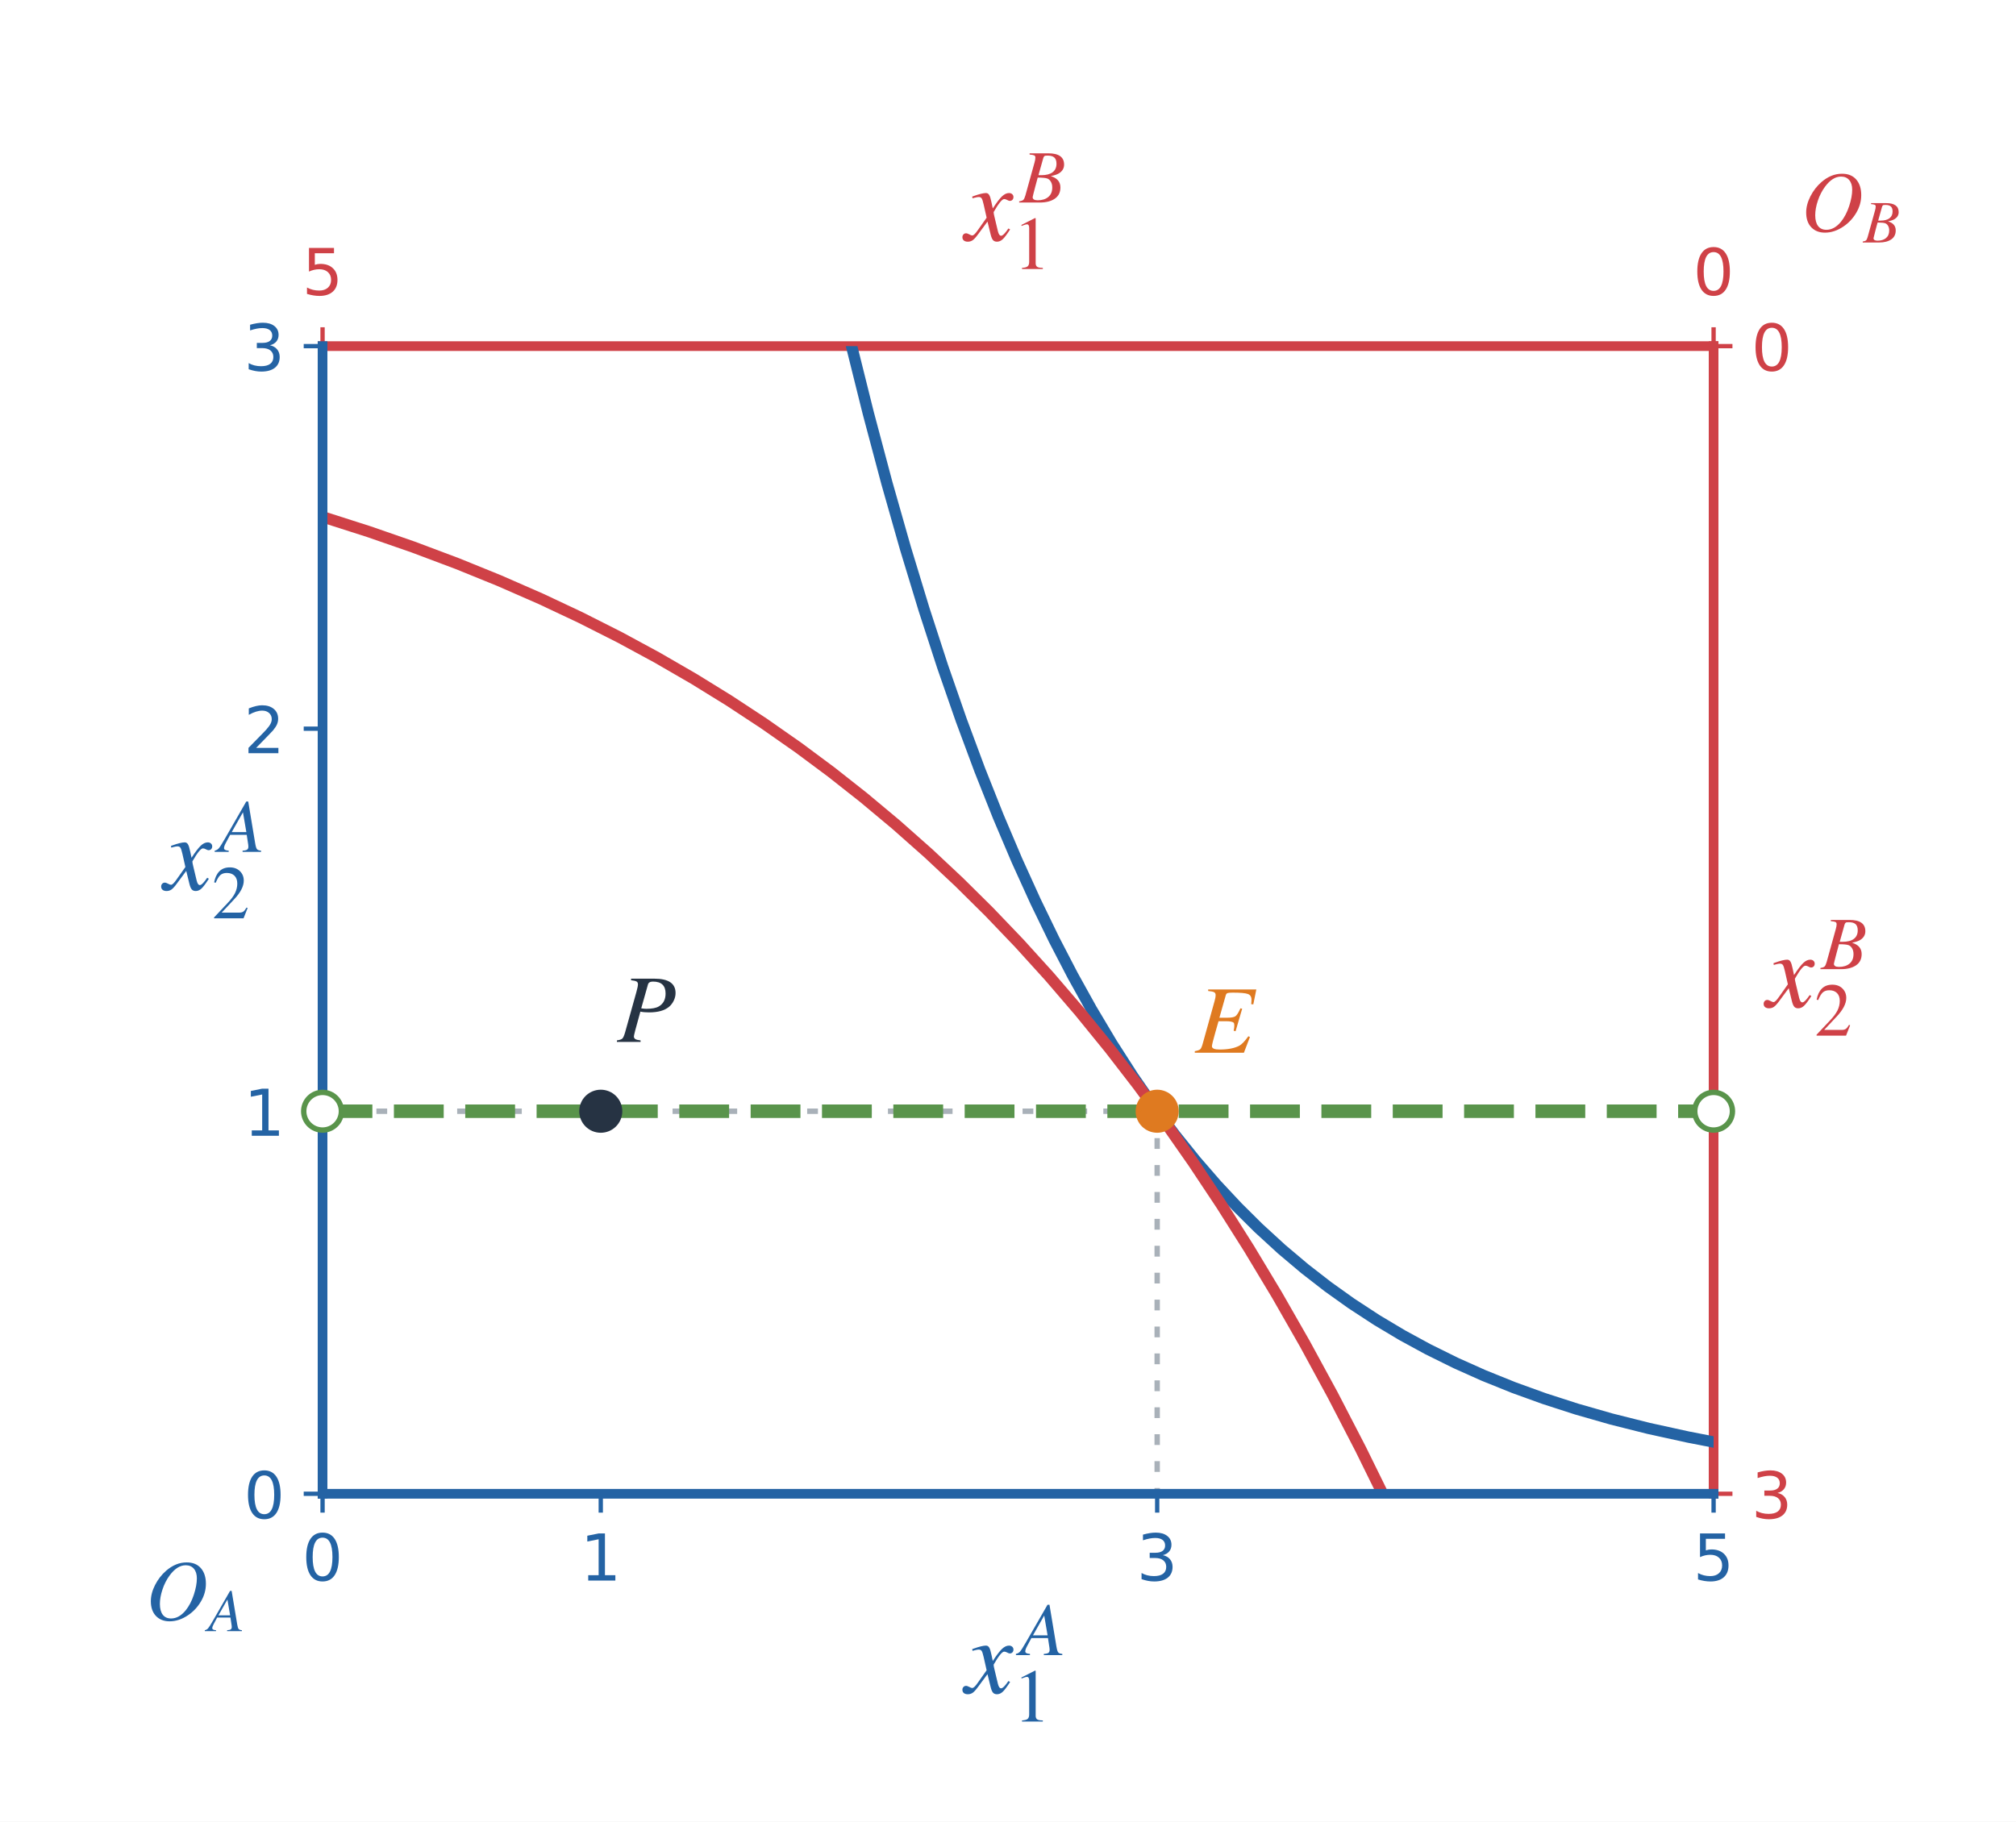
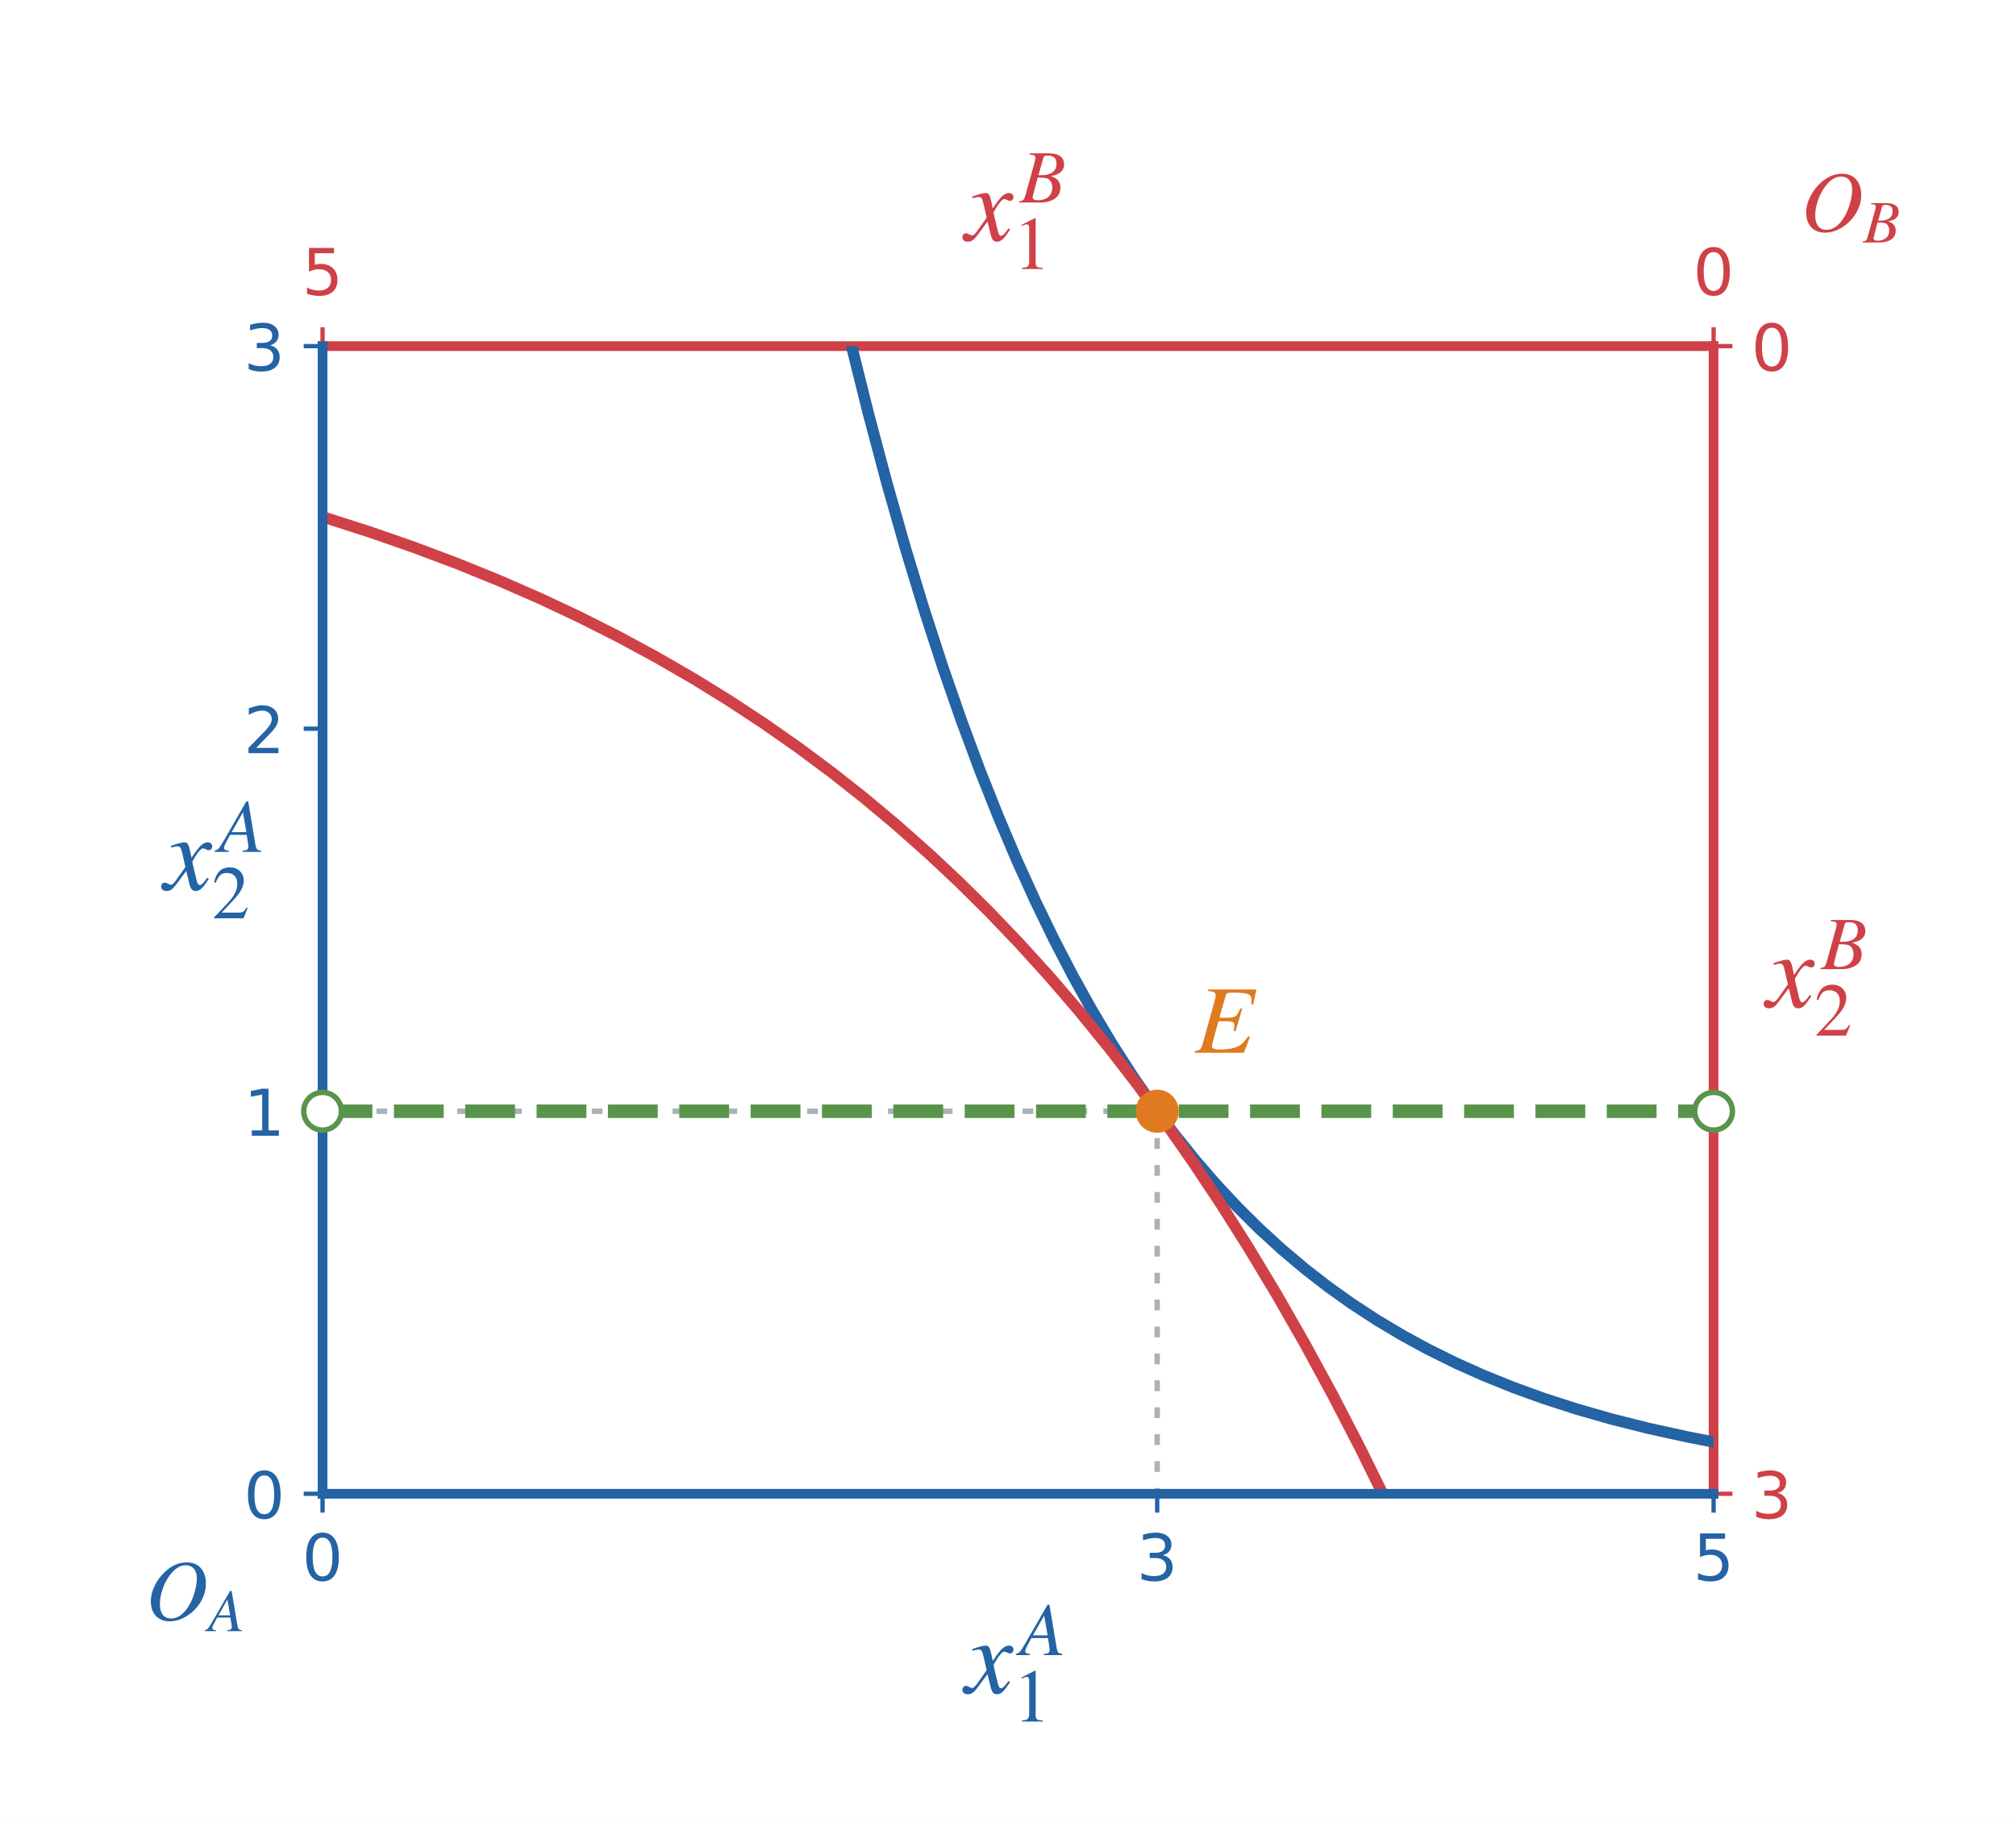
<svg xmlns="http://www.w3.org/2000/svg" xmlns:xlink="http://www.w3.org/1999/xlink" width="374.4pt" height="338.4pt" viewBox="0 0 374.4 338.4" version="1.1">
  <defs>
    <style type="text/css">*{stroke-linejoin: round; stroke-linecap: butt}</style>
  </defs>
  <g id="figure_1">
    <g id="patch_1">
      <path d="M 0 338.4 L 374.4 338.4 L 374.4 0 L 0 0 z " style="fill: #ffffff" />
    </g>
    <g id="axes_1">
      <g id="patch_2">
        <path d="M 59.904 277.488 L 318.24 277.488 L 318.24 64.296 L 59.904 64.296 z " style="fill: #ffffff" />
      </g>
      <g id="line2d_1">
        <path d="M 59.904 206.424 L 214.906 206.424 L 214.906 277.488 " clip-path="url(#p180a288aa5)" style="fill: none; stroke-dasharray: 2,3; stroke-dashoffset: 0; stroke: #7b8794; stroke-opacity: 0.65" />
      </g>
      <g id="axes_2">
        <g id="patch_3">
          <path d="M 59.904 64.296 L 318.24 64.296 L 318.24 64.296 L 59.904 64.296 z " style="fill: #ffffff" />
        </g>
        <g id="matplotlib.axis_1">
          <g id="xtick_1">
            <g id="line2d_2">
              <defs>
                <path id="m58f6fc6c51" d="M 0 0 L 0 -3.5 " style="stroke: #cf4147; stroke-width: 0.8" />
              </defs>
              <g>
                <use xlink:href="#m58f6fc6c51" x="318.24" y="64.296" style="fill: #cf4147; stroke: #cf4147; stroke-width: 0.8" />
              </g>
            </g>
            <g id="text_1">
              <g style="fill: #cf4147" transform="translate(314.4225 54.80038) scale(0.12 -0.12)">
                <defs>
                  <path id="DejaVuSans-30" d="M 2034 4250 Q 1547 4250 1301 3770 Q 1056 3291 1056 2328 Q 1056 1369 1301 889 Q 1547 409 2034 409 Q 2525 409 2770 889 Q 3016 1369 3016 2328 Q 3016 3291 2770 3770 Q 2525 4250 2034 4250 z M 2034 4750 Q 2819 4750 3233 4129 Q 3647 3509 3647 2328 Q 3647 1150 3233 529 Q 2819 -91 2034 -91 Q 1250 -91 836 529 Q 422 1150 422 2328 Q 422 3509 836 4129 Q 1250 4750 2034 4750 z " transform="scale(0.015625)" />
                </defs>
                <use xlink:href="#DejaVuSans-30" />
              </g>
            </g>
          </g>
          <g id="xtick_2">
            <g id="line2d_3">
              <g>
                <use xlink:href="#m58f6fc6c51" x="59.904" y="64.296" style="fill: #cf4147; stroke: #cf4147; stroke-width: 0.8" />
              </g>
            </g>
            <g id="text_2">
              <g style="fill: #cf4147" transform="translate(56.0865 54.80038) scale(0.12 -0.12)">
                <defs>
                  <path id="DejaVuSans-35" d="M 691 4666 L 3169 4666 L 3169 4134 L 1269 4134 L 1269 2991 Q 1406 3038 1543 3061 Q 1681 3084 1819 3084 Q 2600 3084 3056 2656 Q 3513 2228 3513 1497 Q 3513 744 3044 326 Q 2575 -91 1722 -91 Q 1428 -91 1123 -41 Q 819 9 494 109 L 494 744 Q 775 591 1075 516 Q 1375 441 1709 441 Q 2250 441 2565 725 Q 2881 1009 2881 1497 Q 2881 1984 2565 2268 Q 2250 2553 1709 2553 Q 1456 2553 1204 2497 Q 953 2441 691 2322 L 691 4666 z " transform="scale(0.015625)" />
                </defs>
                <use xlink:href="#DejaVuSans-35" />
              </g>
            </g>
          </g>
          <g id="text_3">
            <g style="fill: #cf4147" transform="translate(179.272 44.68225) scale(0.2 -0.2)">
              <defs>
                <path id="STIXGeneral-Italic-78" d="M 1555 2272 L 1632 1907 Q 1971 2426 2179 2624 Q 2387 2822 2598 2822 Q 2714 2822 2787 2755 Q 2861 2688 2861 2585 Q 2861 2483 2800 2419 Q 2739 2355 2643 2355 Q 2586 2355 2490 2409 Q 2394 2464 2310 2464 Q 2125 2464 1683 1690 Q 1683 1606 1734 1402 L 1939 544 Q 2003 282 2131 282 Q 2234 282 2432 538 Q 2451 563 2476 598 Q 2502 634 2521 662 Q 2541 691 2566 717 L 2662 659 Q 2387 230 2227 80 Q 2067 -70 1882 -70 Q 1728 -70 1645 26 Q 1562 122 1504 365 L 1318 1126 L 755 365 Q 557 96 432 13 Q 307 -70 147 -70 Q 0 -70 -86 0 Q -173 70 -173 198 Q -173 294 -112 361 Q -51 429 45 429 Q 122 429 250 358 Q 346 301 416 301 Q 525 301 742 614 L 1267 1357 L 1088 2150 Q 1024 2432 969 2509 Q 915 2586 794 2586 Q 717 2586 544 2541 L 429 2509 L 410 2611 L 480 2637 Q 992 2822 1229 2822 Q 1350 2822 1420 2707 Q 1491 2592 1555 2272 z " transform="scale(0.015625)" />
                <path id="STIXGeneral-Italic-42" d="M 832 4179 L 2432 4179 Q 3763 4179 3763 3219 Q 3763 2771 3354 2496 Q 3136 2349 2643 2246 L 2643 2240 Q 3450 1997 3450 1280 Q 3450 653 2973 326 Q 2496 0 1690 0 L -51 0 L -51 102 Q 211 141 304 230 Q 397 320 480 614 L 1254 3405 Q 1325 3654 1325 3814 Q 1325 3955 1229 4003 Q 1133 4051 832 4077 L 832 4179 z M 1587 2323 L 1830 2323 Q 2458 2323 2787 2572 Q 3117 2822 3117 3296 Q 3117 3654 2937 3820 Q 2758 3987 2368 3987 Q 2221 3987 2166 3977 Q 2112 3968 2067 3920 Q 2022 3872 1990 3757 L 1587 2323 z M 1523 2118 L 1318 1357 Q 1094 506 1094 461 Q 1094 192 1523 192 Q 2086 192 2422 473 Q 2758 755 2758 1280 Q 2758 1568 2636 1773 Q 2515 1978 2330 2042 Q 2112 2118 1523 2118 z " transform="scale(0.015625)" />
                <path id="STIXGeneral-Regular-31" d="M 2522 0 L 755 0 L 755 96 Q 1107 115 1235 227 Q 1363 339 1363 608 L 1363 3482 Q 1363 3795 1171 3795 Q 1082 3795 883 3718 L 710 3654 L 710 3744 L 1856 4326 L 1914 4307 L 1914 486 Q 1914 275 2042 185 Q 2170 96 2522 96 L 2522 0 z " transform="scale(0.015625)" />
              </defs>
              <use xlink:href="#STIXGeneral-Italic-78" transform="translate(0 0.017188)" />
              <use xlink:href="#STIXGeneral-Italic-42" transform="translate(50.57312 35.29219) scale(0.7)" />
              <use xlink:href="#STIXGeneral-Regular-31" transform="translate(44.39999 -26.43906) scale(0.7)" />
            </g>
          </g>
        </g>
        <g id="matplotlib.axis_2" />
        <g id="patch_4">
          <path d="M 318.24 64.296 L 59.904 64.296 " style="fill: none; stroke: #cf4147; stroke-width: 1.8; stroke-linejoin: miter; stroke-linecap: square" />
        </g>
      </g>
      <g id="axes_3">
        <g id="patch_5">
          <path d="M 318.24 277.488 L 318.24 277.488 L 318.24 64.296 L 318.24 64.296 z " style="fill: #ffffff" />
        </g>
        <g id="matplotlib.axis_3" />
        <g id="matplotlib.axis_4">
          <g id="ytick_1">
            <g id="line2d_4">
              <defs>
                <path id="m829606853d" d="M 0 0 L 3.5 0 " style="stroke: #cf4147; stroke-width: 0.8" />
              </defs>
              <g>
                <use xlink:href="#m829606853d" x="318.24" y="64.296" style="fill: #cf4147; stroke: #cf4147; stroke-width: 0.8" />
              </g>
            </g>
            <g id="text_4">
              <g style="fill: #cf4147" transform="translate(325.24 68.85506) scale(0.12 -0.12)">
                <use xlink:href="#DejaVuSans-30" />
              </g>
            </g>
          </g>
          <g id="ytick_2">
            <g id="line2d_5">
              <g>
                <use xlink:href="#m829606853d" x="318.24" y="277.488" style="fill: #cf4147; stroke: #cf4147; stroke-width: 0.8" />
              </g>
            </g>
            <g id="text_5">
              <g style="fill: #cf4147" transform="translate(325.24 282.0471) scale(0.12 -0.12)">
                <defs>
                  <path id="DejaVuSans-33" d="M 2597 2516 Q 3050 2419 3304 2112 Q 3559 1806 3559 1356 Q 3559 666 3084 287 Q 2609 -91 1734 -91 Q 1441 -91 1130 -33 Q 819 25 488 141 L 488 750 Q 750 597 1062 519 Q 1375 441 1716 441 Q 2309 441 2620 675 Q 2931 909 2931 1356 Q 2931 1769 2642 2001 Q 2353 2234 1838 2234 L 1294 2234 L 1294 2753 L 1863 2753 Q 2328 2753 2575 2939 Q 2822 3125 2822 3475 Q 2822 3834 2567 4026 Q 2313 4219 1838 4219 Q 1578 4219 1281 4162 Q 984 4106 628 3988 L 628 4550 Q 988 4650 1302 4700 Q 1616 4750 1894 4750 Q 2613 4750 3031 4423 Q 3450 4097 3450 3541 Q 3450 3153 3228 2886 Q 3006 2619 2597 2516 z " transform="scale(0.015625)" />
                </defs>
                <use xlink:href="#DejaVuSans-33" />
              </g>
            </g>
          </g>
          <g id="text_6">
            <g style="fill: #cf4147" transform="translate(328.075 187.092) scale(0.2 -0.2)">
              <defs>
                <path id="STIXGeneral-Regular-32" d="M 3034 877 L 2688 0 L 186 0 L 186 77 L 1325 1286 Q 1773 1754 1965 2144 Q 2157 2534 2157 2950 Q 2157 3379 1920 3616 Q 1683 3853 1267 3853 Q 922 3853 720 3673 Q 518 3494 326 3021 L 192 3053 Q 301 3648 630 3987 Q 960 4326 1523 4326 Q 2054 4326 2380 4006 Q 2707 3686 2707 3200 Q 2707 2477 1888 1613 L 832 486 L 2330 486 Q 2541 486 2665 569 Q 2790 653 2944 915 L 3034 877 z " transform="scale(0.015625)" />
              </defs>
              <use xlink:href="#STIXGeneral-Italic-78" transform="translate(0 0.017188)" />
              <use xlink:href="#STIXGeneral-Italic-42" transform="translate(50.57312 35.29219) scale(0.7)" />
              <use xlink:href="#STIXGeneral-Regular-32" transform="translate(44.39999 -26.43906) scale(0.7)" />
            </g>
          </g>
        </g>
        <g id="patch_6">
          <path d="M 318.24 64.296 L 318.24 277.488 " style="fill: none; stroke: #cf4147; stroke-width: 1.8; stroke-linejoin: miter; stroke-linecap: square" />
        </g>
      </g>
      <g id="matplotlib.axis_5">
        <g id="xtick_3">
          <g id="line2d_6">
            <defs>
              <path id="m2c76bcf87f" d="M 0 0 L 0 3.5 " style="stroke: #2463a4; stroke-width: 0.8" />
            </defs>
            <g>
              <use xlink:href="#m2c76bcf87f" x="59.904" y="277.488" style="fill: #2463a4; stroke: #2463a4; stroke-width: 0.8" />
            </g>
          </g>
          <g id="text_7">
            <g style="fill: #2463a4" transform="translate(56.0865 293.6061) scale(0.12 -0.12)">
              <use xlink:href="#DejaVuSans-30" />
            </g>
          </g>
        </g>
        <g id="xtick_4">
          <g id="line2d_7">
            <g>
-               <use xlink:href="#m2c76bcf87f" x="111.571" y="277.488" style="fill: #2463a4; stroke: #2463a4; stroke-width: 0.8" />
+               <use xlink:href="#m2c76bcf87f" x="214.906" y="277.488" style="fill: #2463a4; stroke: #2463a4; stroke-width: 0.8" />
            </g>
          </g>
          <g id="text_8">
-             <g style="fill: #2463a4" transform="translate(107.7537 293.6061) scale(0.12 -0.12)">
-               <defs>
-                 <path id="DejaVuSans-31" d="M 794 531 L 1825 531 L 1825 4091 L 703 3866 L 703 4441 L 1819 4666 L 2450 4666 L 2450 531 L 3481 531 L 3481 0 L 794 0 L 794 531 z " transform="scale(0.015625)" />
-               </defs>
-               <use xlink:href="#DejaVuSans-31" />
+             <g style="fill: #2463a4" transform="translate(211.0881 293.6061) scale(0.12 -0.12)">
+               <use xlink:href="#DejaVuSans-33" />
            </g>
          </g>
        </g>
        <g id="xtick_5">
          <g id="line2d_8">
            <g>
-               <use xlink:href="#m2c76bcf87f" x="214.906" y="277.488" style="fill: #2463a4; stroke: #2463a4; stroke-width: 0.8" />
+               <use xlink:href="#m2c76bcf87f" x="318.24" y="277.488" style="fill: #2463a4; stroke: #2463a4; stroke-width: 0.8" />
            </g>
          </g>
          <g id="text_9">
-             <g style="fill: #2463a4" transform="translate(211.0881 293.6061) scale(0.12 -0.12)">
-               <use xlink:href="#DejaVuSans-33" />
-             </g>
-           </g>
-         </g>
-         <g id="xtick_6">
-           <g id="line2d_9">
-             <g>
-               <use xlink:href="#m2c76bcf87f" x="318.24" y="277.488" style="fill: #2463a4; stroke: #2463a4; stroke-width: 0.8" />
-             </g>
-           </g>
-           <g id="text_10">
            <g style="fill: #2463a4" transform="translate(314.4225 293.6061) scale(0.12 -0.12)">
              <use xlink:href="#DejaVuSans-35" />
            </g>
          </g>
        </g>
-         <g id="text_11">
+         <g id="text_10">
          <g style="fill: #2463a4" transform="translate(179.272 314.7018) scale(0.2 -0.2)">
            <defs>
              <path id="STIXGeneral-Italic-41" d="M 3610 0 L 2042 0 L 2042 102 Q 2330 115 2432 192 Q 2534 269 2534 442 Q 2534 493 2522 608 L 2394 1446 L 986 1446 L 608 736 Q 467 474 467 314 Q 467 122 864 102 L 864 0 L -326 0 L -326 102 Q -109 147 28 307 Q 166 467 531 1101 L 2355 4275 L 2522 4275 L 3110 736 Q 3174 339 3264 230 Q 3354 122 3610 102 L 3610 0 z M 2362 1677 L 2074 3360 L 1120 1677 L 2362 1677 z " transform="scale(0.015625)" />
            </defs>
            <use xlink:href="#STIXGeneral-Italic-78" transform="translate(0 0.967187)" />
            <use xlink:href="#STIXGeneral-Italic-41" transform="translate(50.57312 36.24219) scale(0.7)" />
            <use xlink:href="#STIXGeneral-Regular-31" transform="translate(44.39999 -25.48906) scale(0.7)" />
          </g>
        </g>
      </g>
      <g id="matplotlib.axis_6">
        <g id="ytick_3">
-           <g id="line2d_10">
+           <g id="line2d_9">
            <defs>
              <path id="m1f5955de3f" d="M 0 0 L -3.5 0 " style="stroke: #2463a4; stroke-width: 0.8" />
            </defs>
            <g>
              <use xlink:href="#m1f5955de3f" x="59.904" y="277.488" style="fill: #2463a4; stroke: #2463a4; stroke-width: 0.8" />
            </g>
          </g>
-           <g id="text_12">
+           <g id="text_11">
            <g style="fill: #2463a4" transform="translate(45.269 282.0471) scale(0.12 -0.12)">
              <use xlink:href="#DejaVuSans-30" />
            </g>
          </g>
        </g>
        <g id="ytick_4">
+           <g id="line2d_10">
+             <g>
+               <use xlink:href="#m1f5955de3f" x="59.904" y="206.424" style="fill: #2463a4; stroke: #2463a4; stroke-width: 0.8" />
+             </g>
+           </g>
+           <g id="text_12">
+             <g style="fill: #2463a4" transform="translate(45.269 210.9831) scale(0.12 -0.12)">
+               <defs>
+                 <path id="DejaVuSans-31" d="M 794 531 L 1825 531 L 1825 4091 L 703 3866 L 703 4441 L 1819 4666 L 2450 4666 L 2450 531 L 3481 531 L 3481 0 L 794 0 L 794 531 z " transform="scale(0.015625)" />
+               </defs>
+               <use xlink:href="#DejaVuSans-31" />
+             </g>
+           </g>
+         </g>
+         <g id="ytick_5">
          <g id="line2d_11">
            <g>
-               <use xlink:href="#m1f5955de3f" x="59.904" y="206.424" style="fill: #2463a4; stroke: #2463a4; stroke-width: 0.8" />
+               <use xlink:href="#m1f5955de3f" x="59.904" y="135.36" style="fill: #2463a4; stroke: #2463a4; stroke-width: 0.8" />
            </g>
          </g>
          <g id="text_13">
-             <g style="fill: #2463a4" transform="translate(45.269 210.9831) scale(0.12 -0.12)">
-               <use xlink:href="#DejaVuSans-31" />
-             </g>
-           </g>
-         </g>
-         <g id="ytick_5">
+             <g style="fill: #2463a4" transform="translate(45.269 139.9191) scale(0.12 -0.12)">
+               <defs>
+                 <path id="DejaVuSans-32" d="M 1228 531 L 3431 531 L 3431 0 L 469 0 L 469 531 Q 828 903 1448 1529 Q 2069 2156 2228 2338 Q 2531 2678 2651 2914 Q 2772 3150 2772 3378 Q 2772 3750 2511 3984 Q 2250 4219 1831 4219 Q 1534 4219 1204 4116 Q 875 4013 500 3803 L 500 4441 Q 881 4594 1212 4672 Q 1544 4750 1819 4750 Q 2544 4750 2975 4387 Q 3406 4025 3406 3419 Q 3406 3131 3298 2873 Q 3191 2616 2906 2266 Q 2828 2175 2409 1742 Q 1991 1309 1228 531 z " transform="scale(0.015625)" />
+               </defs>
+               <use xlink:href="#DejaVuSans-32" />
+             </g>
+           </g>
+         </g>
+         <g id="ytick_6">
          <g id="line2d_12">
            <g>
-               <use xlink:href="#m1f5955de3f" x="59.904" y="135.36" style="fill: #2463a4; stroke: #2463a4; stroke-width: 0.8" />
+               <use xlink:href="#m1f5955de3f" x="59.904" y="64.296" style="fill: #2463a4; stroke: #2463a4; stroke-width: 0.8" />
            </g>
          </g>
          <g id="text_14">
-             <g style="fill: #2463a4" transform="translate(45.269 139.9191) scale(0.12 -0.12)">
-               <defs>
-                 <path id="DejaVuSans-32" d="M 1228 531 L 3431 531 L 3431 0 L 469 0 L 469 531 Q 828 903 1448 1529 Q 2069 2156 2228 2338 Q 2531 2678 2651 2914 Q 2772 3150 2772 3378 Q 2772 3750 2511 3984 Q 2250 4219 1831 4219 Q 1534 4219 1204 4116 Q 875 4013 500 3803 L 500 4441 Q 881 4594 1212 4672 Q 1544 4750 1819 4750 Q 2544 4750 2975 4387 Q 3406 4025 3406 3419 Q 3406 3131 3298 2873 Q 3191 2616 2906 2266 Q 2828 2175 2409 1742 Q 1991 1309 1228 531 z " transform="scale(0.015625)" />
-               </defs>
-               <use xlink:href="#DejaVuSans-32" />
-             </g>
-           </g>
-         </g>
-         <g id="ytick_6">
-           <g id="line2d_13">
-             <g>
-               <use xlink:href="#m1f5955de3f" x="59.904" y="64.296" style="fill: #2463a4; stroke: #2463a4; stroke-width: 0.8" />
-             </g>
-           </g>
-           <g id="text_15">
            <g style="fill: #2463a4" transform="translate(45.269 68.85506) scale(0.12 -0.12)">
              <use xlink:href="#DejaVuSans-33" />
            </g>
          </g>
        </g>
-         <g id="text_16">
+         <g id="text_15">
          <g style="fill: #2463a4" transform="translate(30.469 165.492) scale(0.2 -0.2)">
            <use xlink:href="#STIXGeneral-Italic-78" transform="translate(0 0.967187)" />
            <use xlink:href="#STIXGeneral-Italic-41" transform="translate(50.57312 36.24219) scale(0.7)" />
            <use xlink:href="#STIXGeneral-Regular-32" transform="translate(44.39999 -25.48906) scale(0.7)" />
          </g>
        </g>
      </g>
+       <g id="line2d_13">
+         <path d="M 144.339 -1 L 147.454 15.293 L 150.904 32.23 L 154.354 48.073 L 157.804 62.892 L 161.255 76.754 L 164.705 89.721 L 168.155 101.85 L 171.605 113.196 L 175.055 123.809 L 178.506 133.736 L 181.956 143.022 L 185.406 151.708 L 188.856 159.833 L 192.307 167.433 L 195.757 174.543 L 199.207 181.193 L 202.657 187.413 L 206.539 193.932 L 210.42 199.979 L 214.302 205.589 L 218.183 210.792 L 222.065 215.619 L 225.946 220.097 L 229.828 224.25 L 233.709 228.103 L 238.022 232.058 L 242.335 235.696 L 246.648 239.043 L 250.961 242.122 L 255.705 245.225 L 260.449 248.055 L 265.193 250.637 L 270.368 253.197 L 275.543 255.512 L 281.15 257.772 L 286.757 259.799 L 292.795 261.75 L 299.264 263.602 L 306.164 265.338 L 313.496 266.946 L 318.24 267.871 L 318.24 267.871 " clip-path="url(#p180a288aa5)" style="fill: none; stroke: #2463a4; stroke-width: 2.1; stroke-linecap: square" />
+       </g>
      <g id="line2d_14">
-         <path d="M 144.339 -1 L 147.454 15.293 L 150.904 32.23 L 154.354 48.073 L 157.804 62.892 L 161.255 76.754 L 164.705 89.721 L 168.155 101.85 L 171.605 113.196 L 175.055 123.809 L 178.506 133.736 L 181.956 143.022 L 185.406 151.708 L 188.856 159.833 L 192.307 167.433 L 195.757 174.543 L 199.207 181.193 L 202.657 187.413 L 206.539 193.932 L 210.42 199.979 L 214.302 205.589 L 218.183 210.792 L 222.065 215.619 L 225.946 220.097 L 229.828 224.25 L 233.709 228.103 L 238.022 232.058 L 242.335 235.696 L 246.648 239.043 L 250.961 242.122 L 255.705 245.225 L 260.449 248.055 L 265.193 250.637 L 270.368 253.197 L 275.543 255.512 L 281.15 257.772 L 286.757 259.799 L 292.795 261.75 L 299.264 263.602 L 306.164 265.338 L 313.496 266.946 L 318.24 267.871 L 318.24 267.871 " clip-path="url(#p180a288aa5)" style="fill: none; stroke: #2463a4; stroke-width: 2.1; stroke-linecap: square" />
+         <path d="M 59.904 96.009 L 68.53 98.77 L 76.724 101.615 L 84.918 104.695 L 92.681 107.847 L 100.444 111.244 L 107.776 114.696 L 115.108 118.402 L 122.008 122.139 L 128.909 126.133 L 135.378 130.128 L 141.847 134.382 L 148.316 138.909 L 154.354 143.399 L 160.392 148.159 L 166.43 153.205 L 172.468 158.555 L 178.074 163.81 L 183.681 169.359 L 189.288 175.217 L 194.894 181.401 L 200.501 187.93 L 206.108 194.824 L 211.283 201.528 L 216.458 208.576 L 221.634 215.986 L 226.809 223.776 L 231.984 231.967 L 237.16 240.578 L 242.335 249.632 L 247.51 259.151 L 252.686 269.158 L 257.861 279.68 L 263.036 290.742 L 268.212 302.371 L 273.387 314.599 L 278.131 326.358 L 283.15 339.4 L 283.15 339.4 " clip-path="url(#p180a288aa5)" style="fill: none; stroke: #cf4147; stroke-width: 2.1; stroke-linecap: square" />
      </g>
      <g id="line2d_15">
-         <path d="M 59.904 96.009 L 68.53 98.77 L 76.724 101.615 L 84.918 104.695 L 92.681 107.847 L 100.444 111.244 L 107.776 114.696 L 115.108 118.402 L 122.008 122.139 L 128.909 126.133 L 135.378 130.128 L 141.847 134.382 L 148.316 138.909 L 154.354 143.399 L 160.392 148.159 L 166.43 153.205 L 172.468 158.555 L 178.074 163.81 L 183.681 169.359 L 189.288 175.217 L 194.894 181.401 L 200.501 187.93 L 206.108 194.824 L 211.283 201.528 L 216.458 208.576 L 221.634 215.986 L 226.809 223.776 L 231.984 231.967 L 237.16 240.578 L 242.335 249.632 L 247.51 259.151 L 252.686 269.158 L 257.861 279.68 L 263.036 290.742 L 268.212 302.371 L 273.387 314.599 L 278.131 326.358 L 283.15 339.4 L 283.15 339.4 " clip-path="url(#p180a288aa5)" style="fill: none; stroke: #cf4147; stroke-width: 2.1; stroke-linecap: square" />
-       </g>
-       <g id="line2d_16">
        <path d="M 59.904 206.424 L 318.24 206.424 " clip-path="url(#p180a288aa5)" style="fill: none; stroke-dasharray: 9.25,4; stroke-dashoffset: 0; stroke: #59944b; stroke-width: 2.5" />
      </g>
      <g id="patch_7">
        <path d="M 59.904 277.488 L 59.904 64.296 " style="fill: none; stroke: #2463a4; stroke-width: 1.8; stroke-linejoin: miter; stroke-linecap: square" />
      </g>
      <g id="patch_8">
        <path d="M 59.904 277.488 L 318.24 277.488 " style="fill: none; stroke: #2463a4; stroke-width: 1.8; stroke-linejoin: miter; stroke-linecap: square" />
      </g>
-       <g id="text_17">
+       <g id="text_16">
        <g style="fill: #2463a4" transform="translate(27.05376 300.9391) scale(0.16 -0.16)">
          <defs>
            <path id="STIXGeneral-Italic-4f" d="M 4474 2675 Q 4474 1990 4106 1363 Q 3738 736 3149 339 Q 2477 -115 1779 -115 Q 1146 -115 765 281 Q 384 678 384 1382 Q 384 1965 697 2582 Q 1011 3200 1517 3642 Q 2234 4262 3034 4262 Q 3718 4269 4096 3840 Q 4474 3411 4474 2675 z M 3802 3078 Q 3802 3533 3581 3792 Q 3360 4051 2976 4051 Q 2342 4051 1786 3302 Q 1446 2842 1251 2259 Q 1056 1677 1056 1178 Q 1056 653 1270 374 Q 1485 96 1888 96 Q 2477 96 2976 704 Q 3354 1178 3578 1862 Q 3802 2547 3802 3078 z " transform="scale(0.015625)" />
          </defs>
          <use xlink:href="#STIXGeneral-Italic-4f" transform="translate(0 0.296875)" />
          <use xlink:href="#STIXGeneral-Italic-41" transform="translate(72.19998 -12.93125) scale(0.7)" />
        </g>
      </g>
-       <g id="text_18">
+       <g id="text_17">
        <g style="fill: #cf4147" transform="translate(334.4736 42.9768) scale(0.16 -0.16)">
          <use xlink:href="#STIXGeneral-Italic-4f" transform="translate(0 0.296875)" />
          <use xlink:href="#STIXGeneral-Italic-42" transform="translate(72.19998 -12.93125) scale(0.7)" />
        </g>
      </g>
-       <g id="line2d_17">
+       <g id="line2d_16">
        <defs>
          <path id="m85e7685da1" d="M 0 3.5 C 0.928 3.5 1.819 3.131 2.475 2.475 C 3.131 1.819 3.5 0.928 3.5 0 C 3.5 -0.928 3.131 -1.819 2.475 -2.475 C 1.819 -3.131 0.928 -3.5 0 -3.5 C -0.928 -3.5 -1.819 -3.131 -2.475 -2.475 C -3.131 -1.819 -3.5 -0.928 -3.5 0 C -3.5 0.928 -3.131 1.819 -2.475 2.475 C -1.819 3.131 -0.928 3.5 0 3.5 z " style="stroke: #59944b" />
        </defs>
        <g>
          <use xlink:href="#m85e7685da1" x="59.904" y="206.424" style="fill: #ffffff; stroke: #59944b" />
          <use xlink:href="#m85e7685da1" x="318.24" y="206.424" style="fill: #ffffff; stroke: #59944b" />
        </g>
      </g>
-       <g id="line2d_18">
-         <path d="M 111.571 206.424 " clip-path="url(#p180a288aa5)" style="fill: none; stroke: #ff7f0e; stroke-width: 1.5; stroke-linecap: square" />
-         <defs>
-           <path id="md1e635630b" d="M 0 3.5 C 0.928 3.5 1.819 3.131 2.475 2.475 C 3.131 1.819 3.5 0.928 3.5 0 C 3.5 -0.928 3.131 -1.819 2.475 -2.475 C 1.819 -3.131 0.928 -3.5 0 -3.5 C -0.928 -3.5 -1.819 -3.131 -2.475 -2.475 C -3.131 -1.819 -3.5 -0.928 -3.5 0 C -3.5 0.928 -3.131 1.819 -2.475 2.475 C -1.819 3.131 -0.928 3.5 0 3.5 z " style="stroke: #263343" />
-         </defs>
-         <g clip-path="url(#p180a288aa5)">
-           <use xlink:href="#md1e635630b" x="111.571" y="206.424" style="fill: #263343; stroke: #263343" />
-         </g>
-       </g>
-       <g id="line2d_19">
-         <path d="M 214.906 206.424 " clip-path="url(#p180a288aa5)" style="fill: none; stroke: #2ca02c; stroke-width: 1.5; stroke-linecap: square" />
+       <g id="line2d_17">
+         <path d="M 214.906 206.424 " clip-path="url(#p180a288aa5)" style="fill: none; stroke: #ff7f0e; stroke-width: 1.5; stroke-linecap: square" />
        <defs>
          <path id="m019b2b5a5d" d="M 0 3.5 C 0.928 3.5 1.819 3.131 2.475 2.475 C 3.131 1.819 3.5 0.928 3.5 0 C 3.5 -0.928 3.131 -1.819 2.475 -2.475 C 1.819 -3.131 0.928 -3.5 0 -3.5 C -0.928 -3.5 -1.819 -3.131 -2.475 -2.475 C -3.131 -1.819 -3.5 -0.928 -3.5 0 C -3.5 0.928 -3.131 1.819 -2.475 2.475 C -1.819 3.131 -0.928 3.5 0 3.5 z " style="stroke: #df7a20" />
        </defs>
        <g clip-path="url(#p180a288aa5)">
          <use xlink:href="#m019b2b5a5d" x="214.906" y="206.424" style="fill: #df7a20; stroke: #df7a20" />
        </g>
      </g>
-       <g id="text_19">
-         <g style="fill: #263343" transform="translate(114.5712 193.6806) scale(0.18 -0.18)">
-           <defs>
-             <path id="STIXGeneral-Italic-50" d="M 934 4179 L 2477 4179 Q 3872 4179 3872 3232 Q 3872 2976 3753 2729 Q 3635 2483 3437 2317 Q 2995 1952 2125 1952 Q 1773 1952 1549 2003 L 1210 768 Q 1120 422 1120 365 Q 1120 250 1216 189 Q 1312 128 1562 102 L 1562 0 L 0 0 L 0 102 Q 275 141 361 227 Q 448 314 538 627 L 1280 3277 Q 1389 3667 1389 3808 Q 1389 3936 1299 3990 Q 1210 4045 934 4077 L 934 4179 z M 2048 3789 L 1606 2221 Q 1792 2189 1939 2189 Q 2496 2189 2758 2342 Q 3213 2598 3213 3200 Q 3213 3987 2381 3987 Q 2099 3987 2048 3789 z " transform="scale(0.015625)" />
-           </defs>
-           <use xlink:href="#STIXGeneral-Italic-50" transform="translate(0 0.703125)" />
-         </g>
-       </g>
-       <g id="text_20">
+       <g id="text_18">
        <g style="fill: #df7a20" transform="translate(221.9056 195.6806) scale(0.18 -0.18)">
          <defs>
            <path id="STIXGeneral-Italic-45" d="M 4058 4179 L 3859 3194 L 3718 3206 Q 3738 3366 3738 3501 Q 3738 3789 3501 3878 Q 3264 3968 2509 3968 Q 2240 3968 2157 3939 Q 2074 3910 2042 3802 L 1619 2310 L 2118 2310 Q 2541 2310 2681 2412 Q 2822 2515 3008 2931 L 3123 2906 L 2688 1421 L 2560 1453 Q 2605 1651 2605 1786 Q 2605 1939 2560 1984 Q 2451 2080 2061 2080 L 1562 2080 L 1357 1363 Q 1126 550 1126 429 Q 1126 211 1632 211 Q 2458 211 2931 461 Q 3174 589 3533 1088 L 3635 1037 L 3238 0 L -6 0 L -6 102 Q 269 154 352 227 Q 435 301 512 576 L 1299 3405 Q 1370 3642 1370 3814 Q 1370 3942 1270 3996 Q 1171 4051 877 4077 L 877 4179 L 4058 4179 z " transform="scale(0.015625)" />
          </defs>
          <use xlink:href="#STIXGeneral-Italic-45" transform="translate(0 0.703125)" />
        </g>
      </g>
    </g>
  </g>
  <defs>
    <clipPath id="p180a288aa5">
      <rect x="59.904" y="64.296" width="258.336" height="213.192" />
    </clipPath>
  </defs>
</svg>
